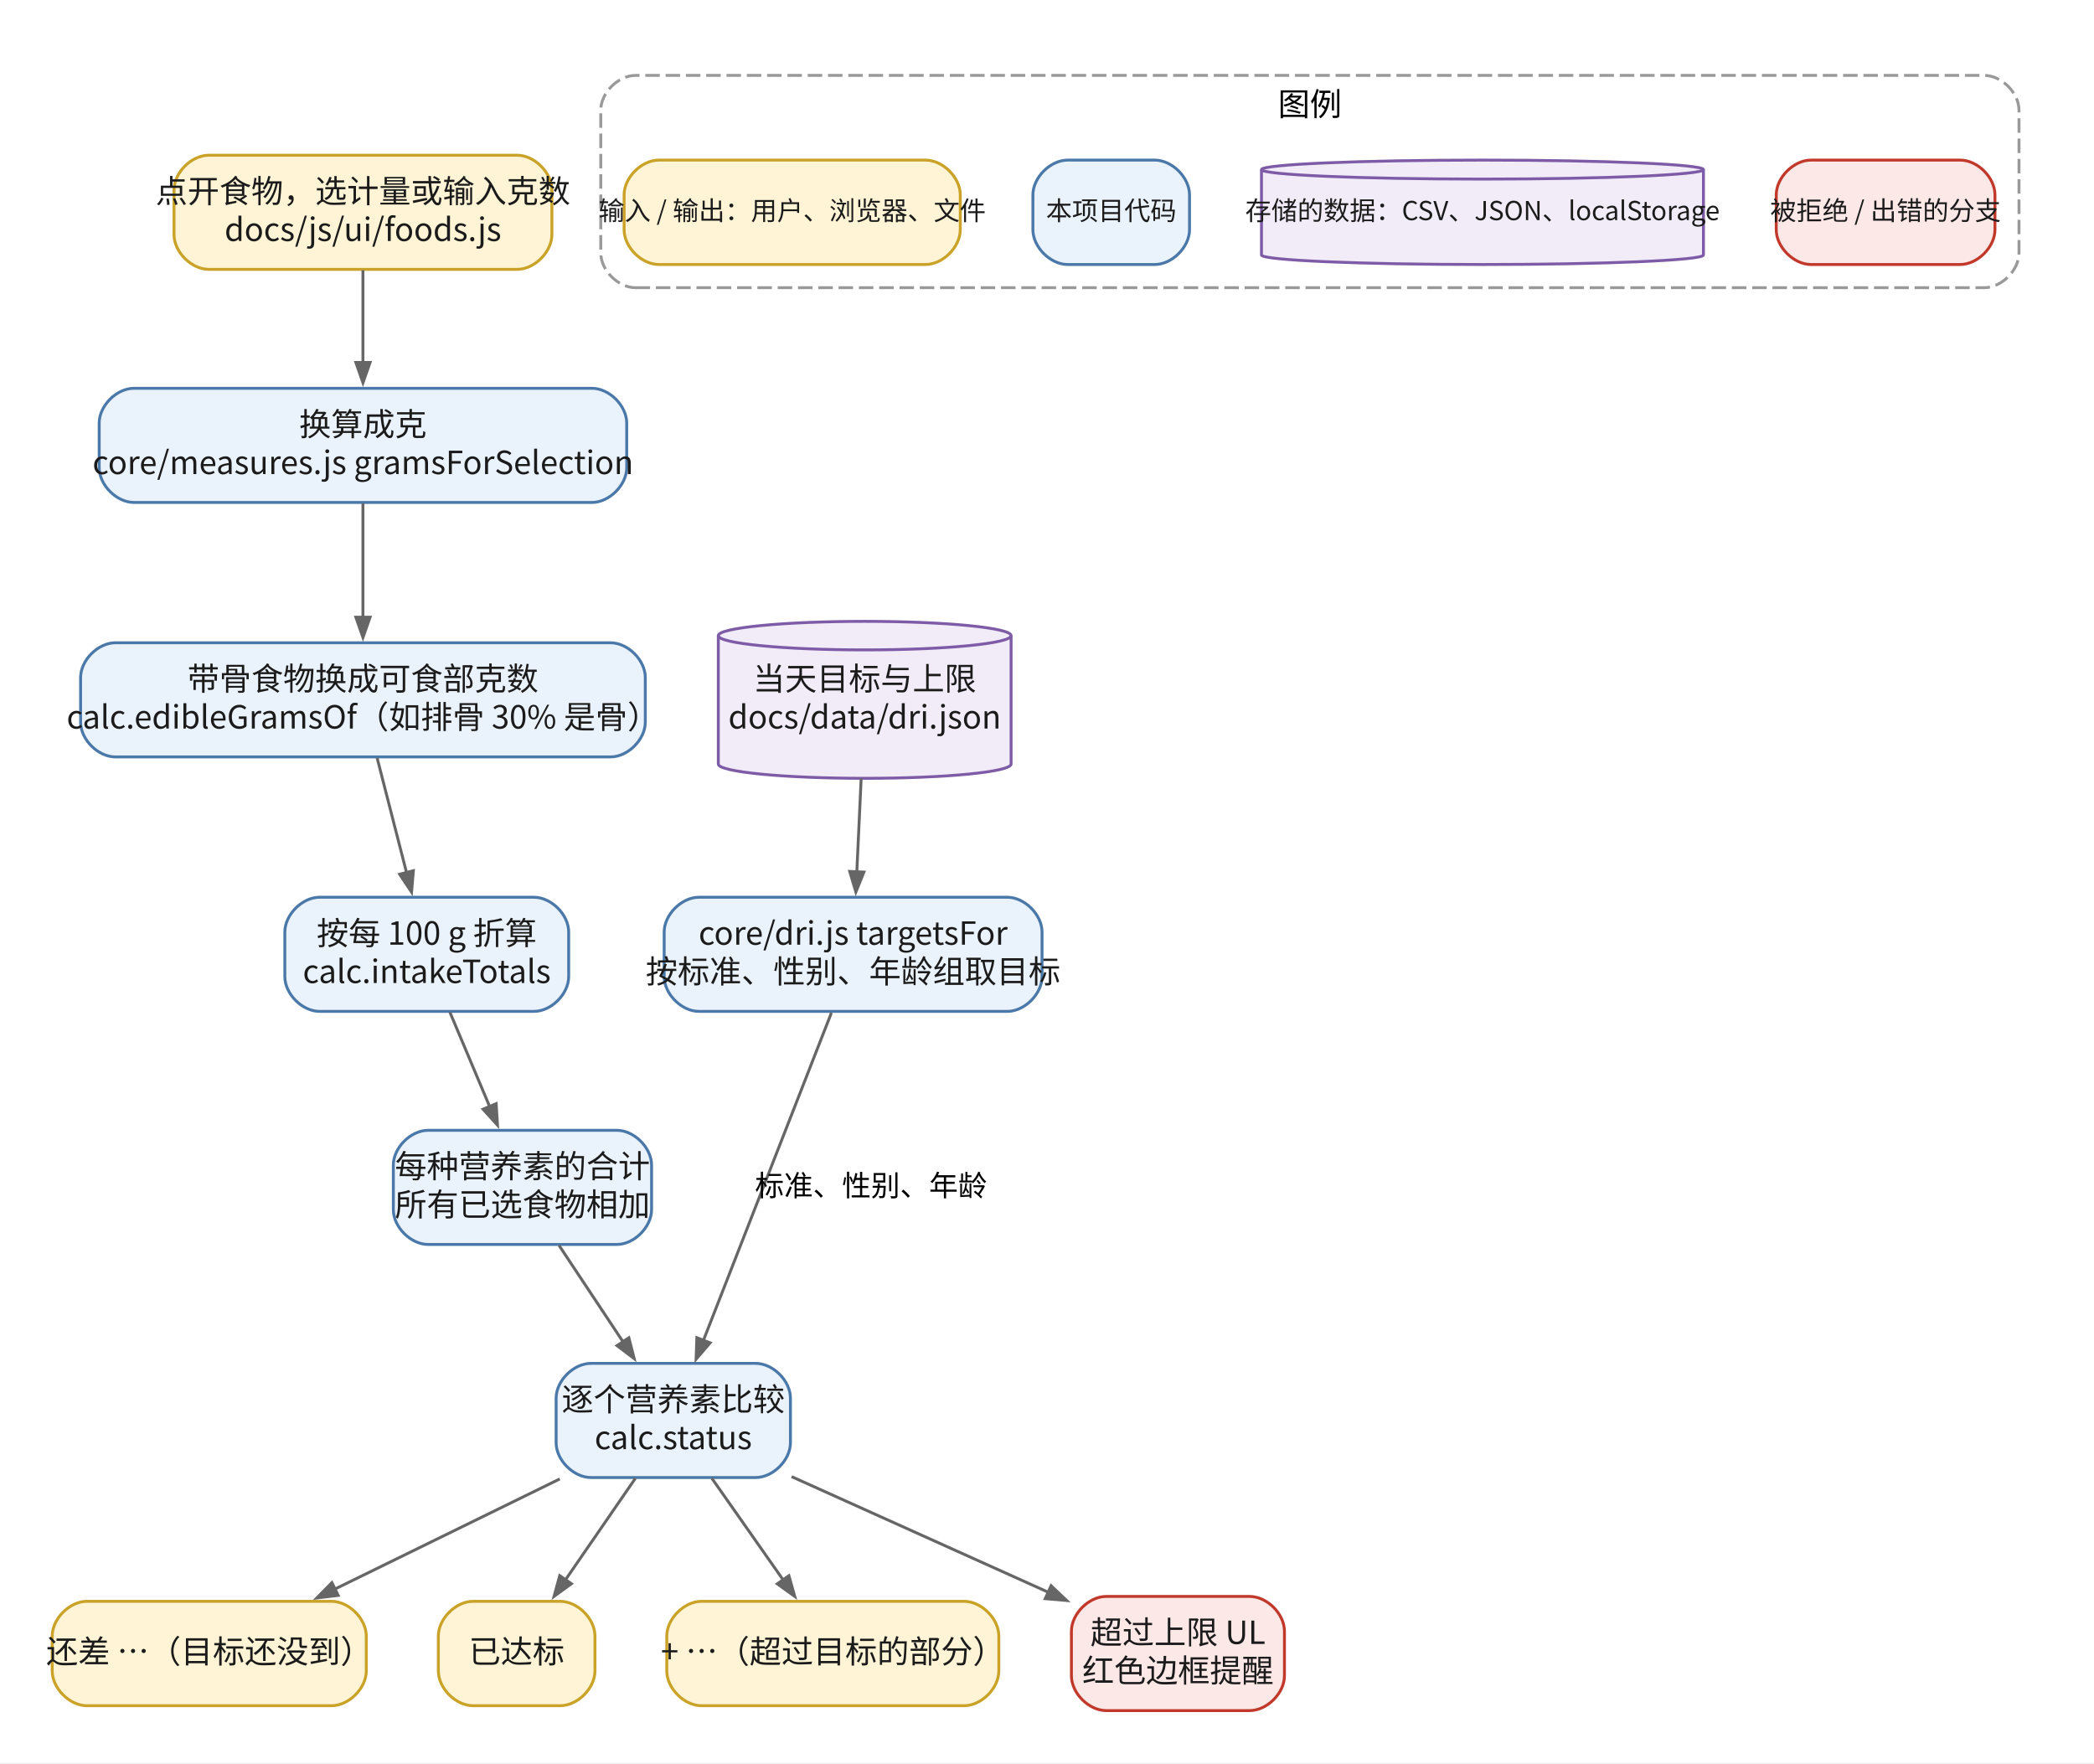
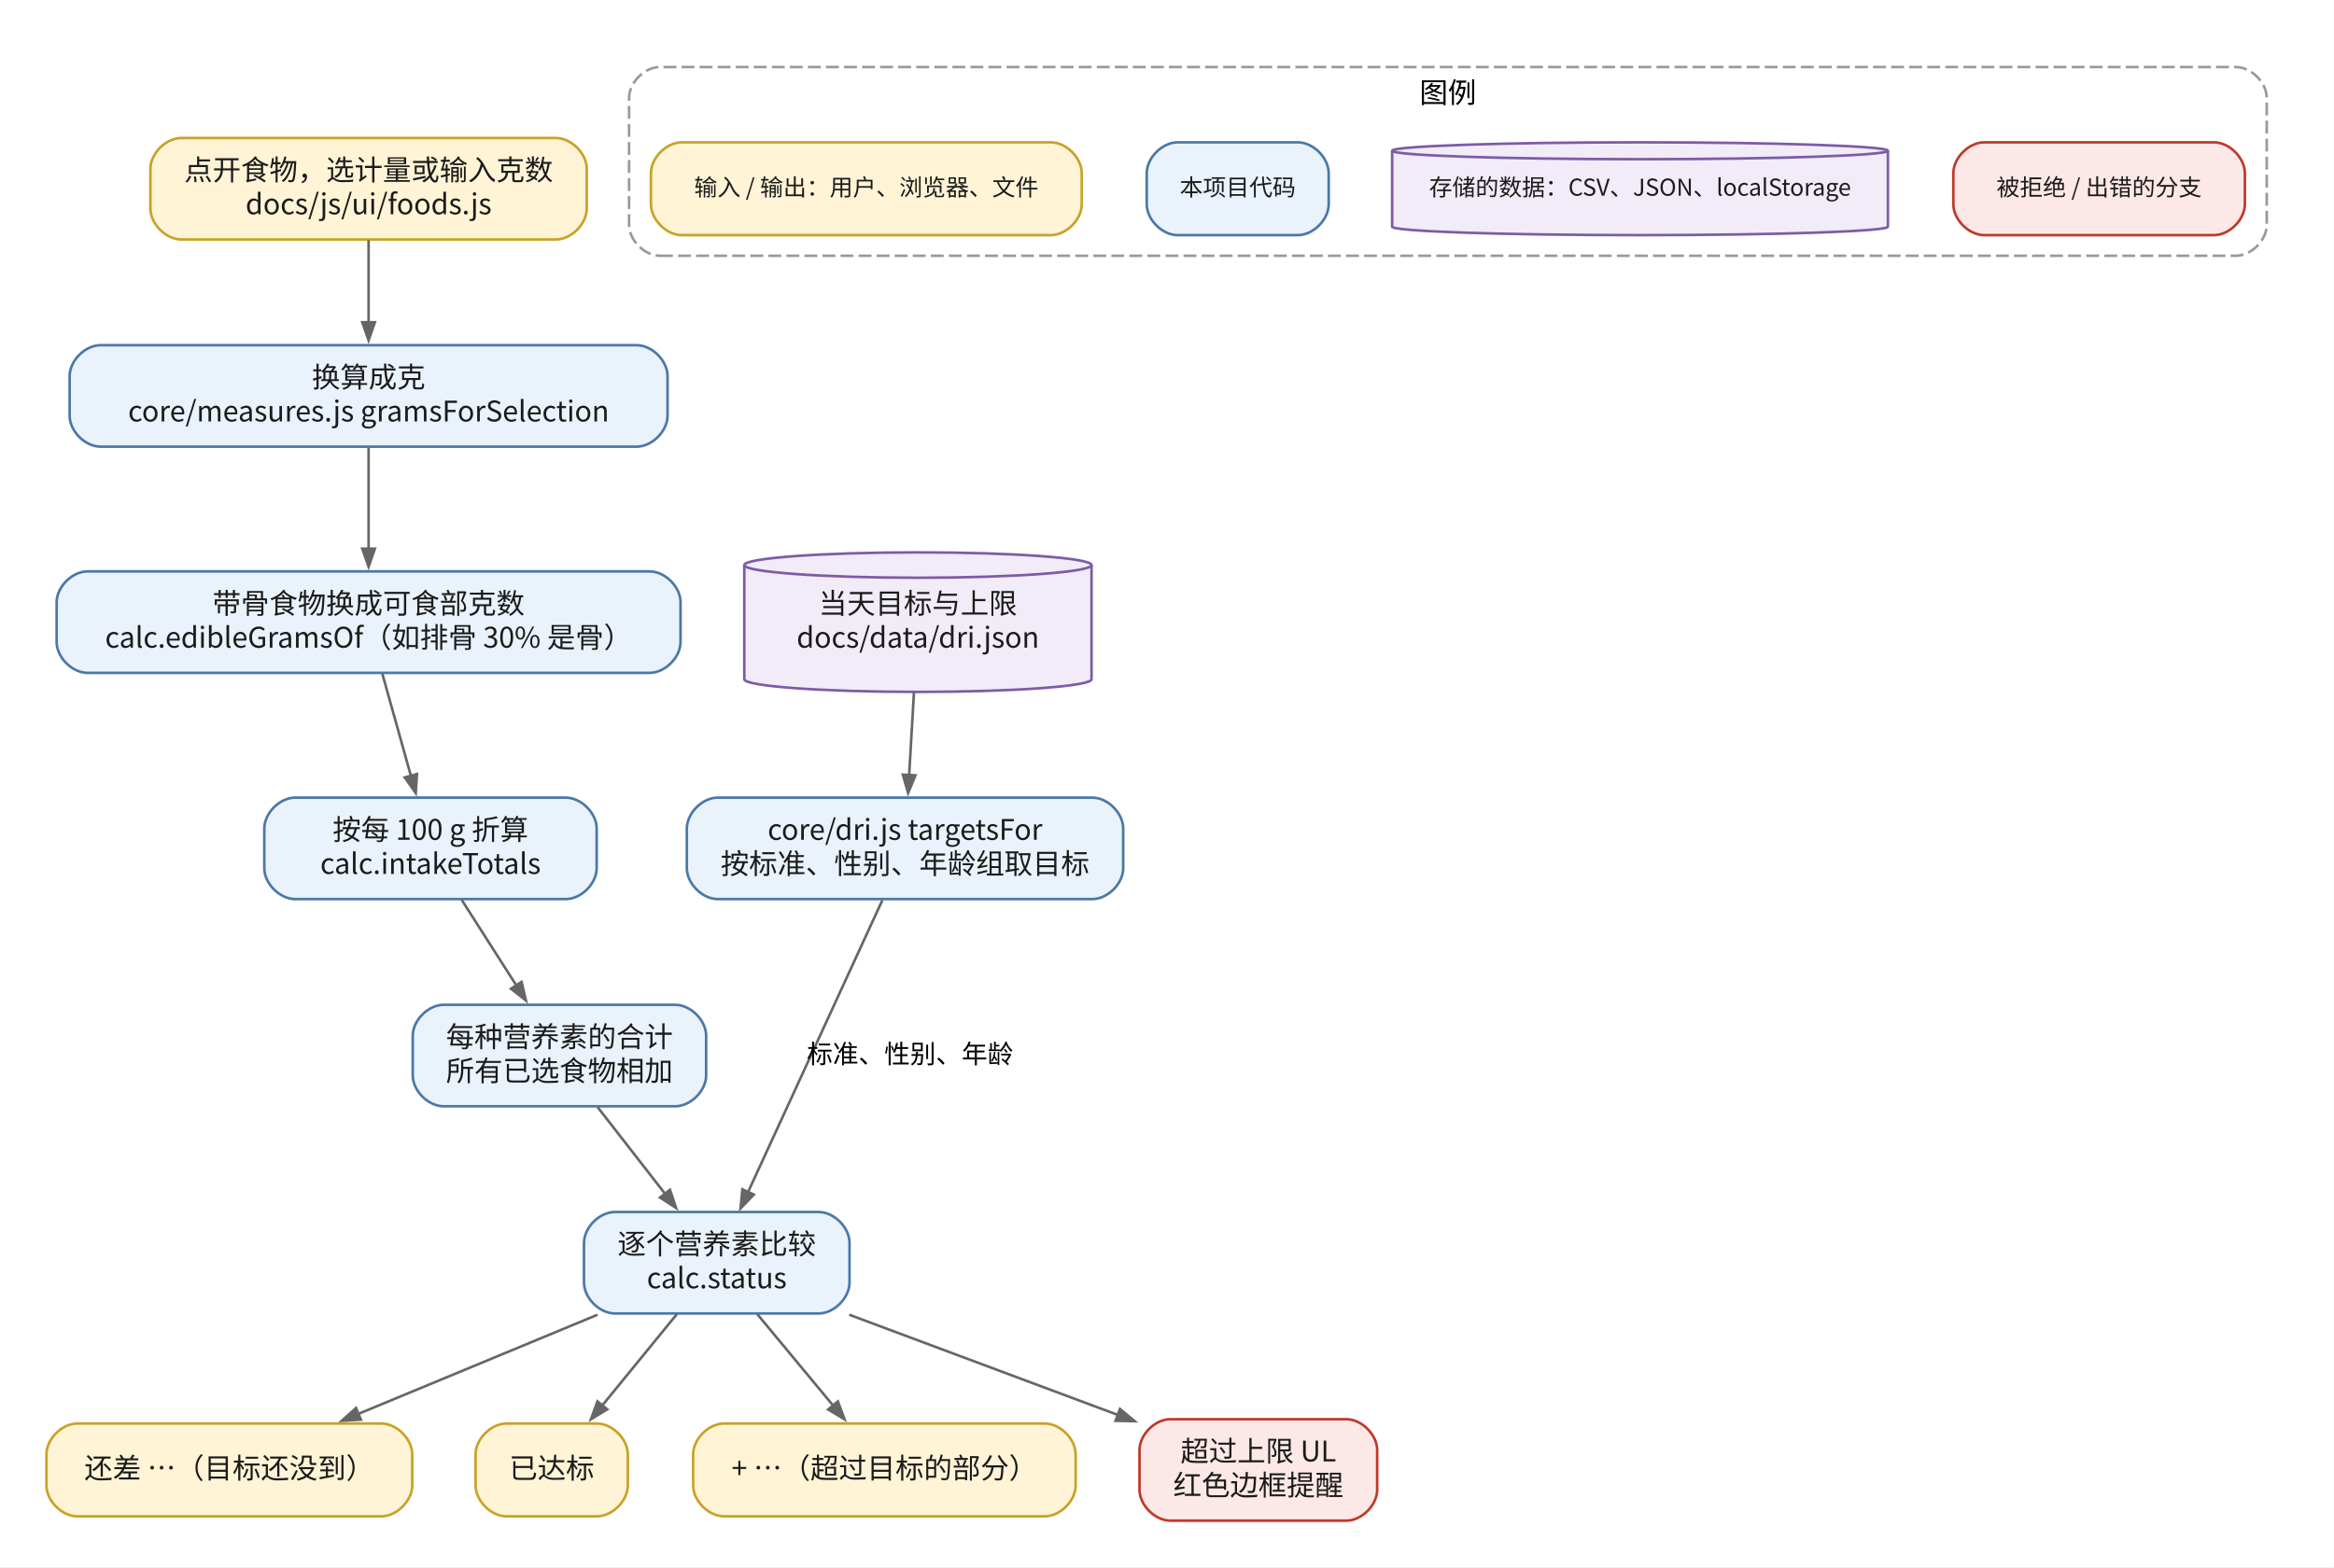
- <svg xmlns="http://www.w3.org/2000/svg" width="722pt" height="608pt" viewBox="0.00 0.00 722.00 608.00">
+ <svg xmlns="http://www.w3.org/2000/svg" width="905pt" height="608pt" viewBox="0.00 0.00 905.00 608.00">
  <g id="graph0" class="graph" transform="scale(1 1) rotate(0) translate(18 589.8)">
-     <polygon fill="white" stroke="none" points="-18,18 -18,-589.8 704.14,-589.8 704.14,18 -18,18" />
+     <polygon fill="white" stroke="none" points="-18,18 -18,-589.8 886.92,-589.8 886.92,18 -18,18" />
    <g id="clust4" class="cluster">
-       <path fill="white" stroke="#999999" stroke-dasharray="5,2" d="M201.14,-490.6C201.14,-490.6 666.14,-490.6 666.14,-490.6 672.14,-490.6 678.14,-496.6 678.14,-502.6 678.14,-502.6 678.14,-551.8 678.14,-551.8 678.14,-557.8 672.14,-563.8 666.14,-563.8 666.14,-563.8 201.14,-563.8 201.14,-563.8 195.14,-563.8 189.14,-557.8 189.14,-551.8 189.14,-551.8 189.14,-502.6 189.14,-502.6 189.14,-496.6 195.14,-490.6 201.14,-490.6" />
-       <text xml:space="preserve" text-anchor="middle" x="433.64" y="-549.9" font-family="Noto Sans CJK SC" font-size="11.00">图例</text>
+       <path fill="white" stroke="#999999" stroke-dasharray="5,2" d="M237.92,-490.6C237.92,-490.6 848.92,-490.6 848.92,-490.6 854.92,-490.6 860.92,-496.6 860.92,-502.6 860.92,-502.6 860.92,-551.8 860.92,-551.8 860.92,-557.8 854.92,-563.8 848.92,-563.8 848.92,-563.8 237.92,-563.8 237.92,-563.8 231.92,-563.8 225.92,-557.8 225.92,-551.8 225.92,-551.8 225.92,-502.6 225.92,-502.6 225.92,-496.6 231.92,-490.6 237.92,-490.6" />
+       <text xml:space="preserve" text-anchor="middle" x="543.42" y="-549.9" font-family="Noto Sans CJK SC" font-size="11.00">图例</text>
    </g>
    <g id="node1" class="node">
-       <path fill="#fff4d6" stroke="#c9a227" d="M160.29,-536.28C160.29,-536.28 54,-536.28 54,-536.28 48,-536.28 42,-530.28 42,-524.28 42,-524.28 42,-508.92 42,-508.92 42,-502.92 48,-496.92 54,-496.92 54,-496.92 160.29,-496.92 160.29,-496.92 166.29,-496.92 172.29,-502.92 172.29,-508.92 172.29,-508.92 172.29,-524.28 172.29,-524.28 172.29,-530.28 166.29,-536.28 160.29,-536.28" />
-       <text xml:space="preserve" text-anchor="middle" x="107.14" y="-519.9" font-family="Noto Sans CJK SC" font-size="11.00" fill="#1b1b1b">点开食物，选计量或输入克数</text>
-       <text xml:space="preserve" text-anchor="middle" x="107.14" y="-506.7" font-family="Noto Sans CJK SC" font-size="11.00" fill="#1b1b1b">docs/js/ui/foods.js</text>
+       <path fill="#fff4d6" stroke="#c9a227" d="M197.52,-536.28C197.52,-536.28 52.32,-536.28 52.32,-536.28 46.32,-536.28 40.32,-530.28 40.32,-524.28 40.32,-524.28 40.32,-508.92 40.32,-508.92 40.32,-502.92 46.32,-496.92 52.32,-496.92 52.32,-496.92 197.52,-496.92 197.52,-496.92 203.52,-496.92 209.52,-502.92 209.52,-508.92 209.52,-508.92 209.52,-524.28 209.52,-524.28 209.52,-530.28 203.52,-536.28 197.52,-536.28" />
+       <text xml:space="preserve" text-anchor="middle" x="124.92" y="-519.9" font-family="Noto Sans CJK SC" font-size="11.00" fill="#1b1b1b">点开食物，选计量或输入克数</text>
+       <text xml:space="preserve" text-anchor="middle" x="124.92" y="-506.7" font-family="Noto Sans CJK SC" font-size="11.00" fill="#1b1b1b">docs/js/ui/foods.js</text>
    </g>
    <g id="node2" class="node">
-       <path fill="#eaf2fb" stroke="#4a78a8" d="M186.09,-455.92C186.09,-455.92 28.2,-455.92 28.2,-455.92 22.2,-455.92 16.2,-449.92 16.2,-443.92 16.2,-443.92 16.2,-428.56 16.2,-428.56 16.2,-422.56 22.2,-416.56 28.2,-416.56 28.2,-416.56 186.09,-416.56 186.09,-416.56 192.09,-416.56 198.09,-422.56 198.09,-428.56 198.09,-428.56 198.09,-443.92 198.09,-443.92 198.09,-449.92 192.09,-455.92 186.09,-455.92" />
-       <text xml:space="preserve" text-anchor="middle" x="107.14" y="-439.54" font-family="Noto Sans CJK SC" font-size="11.00" fill="#1b1b1b">换算成克</text>
-       <text xml:space="preserve" text-anchor="middle" x="107.14" y="-426.34" font-family="Noto Sans CJK SC" font-size="11.00" fill="#1b1b1b">core/measures.js gramsForSelection</text>
+       <path fill="#eaf2fb" stroke="#4a78a8" d="M228.84,-455.92C228.84,-455.92 21,-455.92 21,-455.92 15,-455.92 9,-449.92 9,-443.92 9,-443.92 9,-428.56 9,-428.56 9,-422.56 15,-416.56 21,-416.56 21,-416.56 228.84,-416.56 228.84,-416.56 234.84,-416.56 240.84,-422.56 240.84,-428.56 240.84,-428.56 240.84,-443.92 240.84,-443.92 240.84,-449.92 234.84,-455.92 228.84,-455.92" />
+       <text xml:space="preserve" text-anchor="middle" x="124.92" y="-439.54" font-family="Noto Sans CJK SC" font-size="11.00" fill="#1b1b1b">换算成克</text>
+       <text xml:space="preserve" text-anchor="middle" x="124.92" y="-426.34" font-family="Noto Sans CJK SC" font-size="11.00" fill="#1b1b1b">core/measures.js gramsForSelection</text>
    </g>
    <g id="edge1" class="edge">
-       <path fill="none" stroke="#666666" d="M107.14,-496.63C107.14,-487.08 107.14,-475.31 107.14,-464.78" />
-       <polygon fill="#666666" stroke="#666666" points="109.6,-464.82 107.15,-457.82 104.7,-464.82 109.6,-464.82" />
+       <path fill="none" stroke="#666666" d="M124.92,-496.63C124.92,-487.08 124.92,-475.31 124.92,-464.78" />
+       <polygon fill="#666666" stroke="#666666" points="127.37,-464.82 124.92,-457.82 122.47,-464.82 127.37,-464.82" />
    </g>
    <g id="node3" class="node">
-       <path fill="#eaf2fb" stroke="#4a78a8" d="M192.5,-368.18C192.5,-368.18 21.79,-368.18 21.79,-368.18 15.79,-368.18 9.79,-362.18 9.79,-356.18 9.79,-356.18 9.79,-340.82 9.79,-340.82 9.79,-334.82 15.79,-328.82 21.79,-328.82 21.79,-328.82 192.5,-328.82 192.5,-328.82 198.5,-328.82 204.5,-334.82 204.5,-340.82 204.5,-340.82 204.5,-356.18 204.5,-356.18 204.5,-362.18 198.5,-368.18 192.5,-368.18" />
-       <text xml:space="preserve" text-anchor="middle" x="107.14" y="-351.8" font-family="Noto Sans CJK SC" font-size="11.00" fill="#1b1b1b">带骨食物换成可食部克数</text>
-       <text xml:space="preserve" text-anchor="middle" x="107.14" y="-338.6" font-family="Noto Sans CJK SC" font-size="11.00" fill="#1b1b1b">calc.edibleGramsOf（如排骨 30% 是骨）</text>
+       <path fill="#eaf2fb" stroke="#4a78a8" d="M233.88,-368.18C233.88,-368.18 15.96,-368.18 15.96,-368.18 9.96,-368.18 3.96,-362.18 3.96,-356.18 3.96,-356.18 3.96,-340.82 3.96,-340.82 3.96,-334.82 9.96,-328.82 15.96,-328.82 15.96,-328.82 233.88,-328.82 233.88,-328.82 239.88,-328.82 245.88,-334.82 245.88,-340.82 245.88,-340.82 245.88,-356.18 245.88,-356.18 245.88,-362.18 239.88,-368.18 233.88,-368.18" />
+       <text xml:space="preserve" text-anchor="middle" x="124.92" y="-351.8" font-family="Noto Sans CJK SC" font-size="11.00" fill="#1b1b1b">带骨食物换成可食部克数</text>
+       <text xml:space="preserve" text-anchor="middle" x="124.92" y="-338.6" font-family="Noto Sans CJK SC" font-size="11.00" fill="#1b1b1b">calc.edibleGramsOf（如排骨 30% 是骨）</text>
    </g>
    <g id="edge2" class="edge">
-       <path fill="none" stroke="#666666" d="M107.14,-416.21C107.14,-404.67 107.14,-389.74 107.14,-376.93" />
-       <polygon fill="#666666" stroke="#666666" points="109.6,-376.99 107.15,-369.99 104.7,-376.99 109.6,-376.99" />
+       <path fill="none" stroke="#666666" d="M124.92,-416.21C124.92,-404.67 124.92,-389.74 124.92,-376.93" />
+       <polygon fill="#666666" stroke="#666666" points="127.37,-376.99 124.92,-369.99 122.47,-376.99 127.37,-376.99" />
    </g>
    <g id="node4" class="node">
-       <path fill="#eaf2fb" stroke="#4a78a8" d="M166.08,-280.44C166.08,-280.44 92.21,-280.44 92.21,-280.44 86.21,-280.44 80.21,-274.44 80.21,-268.44 80.21,-268.44 80.21,-253.08 80.21,-253.08 80.21,-247.08 86.21,-241.08 92.21,-241.08 92.21,-241.08 166.08,-241.08 166.08,-241.08 172.08,-241.08 178.08,-247.08 178.08,-253.08 178.08,-253.08 178.08,-268.44 178.08,-268.44 178.08,-274.44 172.08,-280.44 166.08,-280.44" />
-       <text xml:space="preserve" text-anchor="middle" x="129.14" y="-264.06" font-family="Noto Sans CJK SC" font-size="11.00" fill="#1b1b1b">按每 100 g 折算</text>
-       <text xml:space="preserve" text-anchor="middle" x="129.14" y="-250.86" font-family="Noto Sans CJK SC" font-size="11.00" fill="#1b1b1b">calc.intakeTotals</text>
+       <path fill="#eaf2fb" stroke="#4a78a8" d="M201.36,-280.44C201.36,-280.44 96.48,-280.44 96.48,-280.44 90.48,-280.44 84.48,-274.44 84.48,-268.44 84.48,-268.44 84.48,-253.08 84.48,-253.08 84.48,-247.08 90.48,-241.08 96.48,-241.08 96.48,-241.08 201.36,-241.08 201.36,-241.08 207.36,-241.08 213.36,-247.08 213.36,-253.08 213.36,-253.08 213.36,-268.44 213.36,-268.44 213.36,-274.44 207.36,-280.44 201.36,-280.44" />
+       <text xml:space="preserve" text-anchor="middle" x="148.92" y="-264.06" font-family="Noto Sans CJK SC" font-size="11.00" fill="#1b1b1b">按每 100 g 折算</text>
+       <text xml:space="preserve" text-anchor="middle" x="148.92" y="-250.86" font-family="Noto Sans CJK SC" font-size="11.00" fill="#1b1b1b">calc.intakeTotals</text>
    </g>
    <g id="edge3" class="edge">
-       <path fill="none" stroke="#666666" d="M112.03,-328.47C115.02,-316.82 118.89,-301.71 122.2,-288.83" />
-       <polygon fill="#666666" stroke="#666666" points="124.53,-289.59 123.9,-282.2 119.79,-288.37 124.53,-289.59" />
+       <path fill="none" stroke="#666666" d="M130.25,-328.47C133.51,-316.82 137.74,-301.71 141.34,-288.83" />
+       <polygon fill="#666666" stroke="#666666" points="143.67,-289.59 143.2,-282.19 138.95,-288.27 143.67,-289.59" />
    </g>
    <g id="node5" class="node">
-       <path fill="#eaf2fb" stroke="#4a78a8" d="M194.66,-200.08C194.66,-200.08 129.62,-200.08 129.62,-200.08 123.62,-200.08 117.62,-194.08 117.62,-188.08 117.62,-188.08 117.62,-172.72 117.62,-172.72 117.62,-166.72 123.62,-160.72 129.62,-160.72 129.62,-160.72 194.66,-160.72 194.66,-160.72 200.66,-160.72 206.66,-166.72 206.66,-172.72 206.66,-172.72 206.66,-188.08 206.66,-188.08 206.66,-194.08 200.66,-200.08 194.66,-200.08" />
-       <text xml:space="preserve" text-anchor="middle" x="162.14" y="-183.7" font-family="Noto Sans CJK SC" font-size="11.00" fill="#1b1b1b">每种营养素的合计</text>
-       <text xml:space="preserve" text-anchor="middle" x="162.14" y="-170.5" font-family="Noto Sans CJK SC" font-size="11.00" fill="#1b1b1b">所有已选食物相加</text>
+       <path fill="#eaf2fb" stroke="#4a78a8" d="M243.8,-200.08C243.8,-200.08 154.04,-200.08 154.04,-200.08 148.04,-200.08 142.04,-194.08 142.04,-188.08 142.04,-188.08 142.04,-172.72 142.04,-172.72 142.04,-166.72 148.04,-160.72 154.04,-160.72 154.04,-160.72 243.8,-160.72 243.8,-160.72 249.8,-160.72 255.8,-166.72 255.8,-172.72 255.8,-172.72 255.8,-188.08 255.8,-188.08 255.8,-194.08 249.8,-200.08 243.8,-200.08" />
+       <text xml:space="preserve" text-anchor="middle" x="198.92" y="-183.7" font-family="Noto Sans CJK SC" font-size="11.00" fill="#1b1b1b">每种营养素的合计</text>
+       <text xml:space="preserve" text-anchor="middle" x="198.92" y="-170.5" font-family="Noto Sans CJK SC" font-size="11.00" fill="#1b1b1b">所有已选食物相加</text>
    </g>
    <g id="edge4" class="edge">
-       <path fill="none" stroke="#666666" d="M137.13,-240.79C141.28,-230.95 146.41,-218.77 150.94,-208" />
-       <polygon fill="#666666" stroke="#666666" points="153.07,-209.26 153.53,-201.86 148.55,-207.36 153.07,-209.26" />
+       <path fill="none" stroke="#666666" d="M161.02,-240.79C167.42,-230.76 175.38,-218.29 182.35,-207.38" />
+       <polygon fill="#666666" stroke="#666666" points="184.24,-208.96 185.94,-201.74 180.11,-206.32 184.24,-208.96" />
    </g>
    <g id="node6" class="node">
-       <path fill="#eaf2fb" stroke="#4a78a8" d="M242.54,-119.72C242.54,-119.72 185.75,-119.72 185.75,-119.72 179.75,-119.72 173.75,-113.72 173.75,-107.72 173.75,-107.72 173.75,-92.36 173.75,-92.36 173.75,-86.36 179.75,-80.36 185.75,-80.36 185.75,-80.36 242.54,-80.36 242.54,-80.36 248.54,-80.36 254.54,-86.36 254.54,-92.36 254.54,-92.36 254.54,-107.72 254.54,-107.72 254.54,-113.72 248.54,-119.72 242.54,-119.72" />
-       <text xml:space="preserve" text-anchor="middle" x="214.14" y="-103.34" font-family="Noto Sans CJK SC" font-size="11.00" fill="#1b1b1b">逐个营养素比较</text>
-       <text xml:space="preserve" text-anchor="middle" x="214.14" y="-90.14" font-family="Noto Sans CJK SC" font-size="11.00" fill="#1b1b1b">calc.status</text>
+       <path fill="#eaf2fb" stroke="#4a78a8" d="M299.4,-119.72C299.4,-119.72 220.44,-119.72 220.44,-119.72 214.44,-119.72 208.44,-113.72 208.44,-107.72 208.44,-107.72 208.44,-92.36 208.44,-92.36 208.44,-86.36 214.44,-80.36 220.44,-80.36 220.44,-80.36 299.4,-80.36 299.4,-80.36 305.4,-80.36 311.4,-86.36 311.4,-92.36 311.4,-92.36 311.4,-107.72 311.4,-107.72 311.4,-113.72 305.4,-119.72 299.4,-119.72" />
+       <text xml:space="preserve" text-anchor="middle" x="259.92" y="-103.34" font-family="Noto Sans CJK SC" font-size="11.00" fill="#1b1b1b">逐个营养素比较</text>
+       <text xml:space="preserve" text-anchor="middle" x="259.92" y="-90.14" font-family="Noto Sans CJK SC" font-size="11.00" fill="#1b1b1b">calc.status</text>
    </g>
    <g id="edge5" class="edge">
-       <path fill="none" stroke="#666666" d="M174.73,-160.43C181.39,-150.4 189.66,-137.93 196.91,-127.02" />
-       <polygon fill="#666666" stroke="#666666" points="198.83,-128.55 200.66,-121.37 194.74,-125.84 198.83,-128.55" />
+       <path fill="none" stroke="#666666" d="M213.69,-160.43C221.57,-150.3 231.39,-137.69 239.94,-126.7" />
+       <polygon fill="#666666" stroke="#666666" points="241.78,-128.33 244.15,-121.3 237.92,-125.32 241.78,-128.33" />
    </g>
    <g id="node9" class="node">
-       <path fill="#fff4d6" stroke="#c9a227" d="M96.29,-37.68C96.29,-37.68 12,-37.68 12,-37.68 6,-37.68 0,-31.68 0,-25.68 0,-25.68 0,-13.68 0,-13.68 0,-7.68 6,-1.68 12,-1.68 12,-1.68 96.29,-1.68 96.29,-1.68 102.29,-1.68 108.29,-7.68 108.29,-13.68 108.29,-13.68 108.29,-25.68 108.29,-25.68 108.29,-31.68 102.29,-37.68 96.29,-37.68" />
-       <text xml:space="preserve" text-anchor="middle" x="54.14" y="-16.38" font-family="Noto Sans CJK SC" font-size="11.00" fill="#1b1b1b">还差 …（目标还没到）</text>
+       <path fill="#fff4d6" stroke="#c9a227" d="M129.84,-37.68C129.84,-37.68 12,-37.68 12,-37.68 6,-37.68 0,-31.68 0,-25.68 0,-25.68 0,-13.68 0,-13.68 0,-7.68 6,-1.68 12,-1.68 12,-1.68 129.84,-1.68 129.84,-1.68 135.84,-1.68 141.84,-7.68 141.84,-13.68 141.84,-13.68 141.84,-25.68 141.84,-25.68 141.84,-31.68 135.84,-37.68 129.84,-37.68" />
+       <text xml:space="preserve" text-anchor="middle" x="70.92" y="-16.38" font-family="Noto Sans CJK SC" font-size="11.00" fill="#1b1b1b">还差 …（目标还没到）</text>
    </g>
    <g id="edge8" class="edge">
-       <path fill="none" stroke="#666666" d="M175,-79.87C151.55,-68.38 121.68,-53.76 97.51,-41.92" />
-       <polygon fill="#666666" stroke="#666666" points="98.6,-39.72 91.23,-38.84 96.44,-44.12 98.6,-39.72" />
+       <path fill="none" stroke="#666666" d="M213.69,-79.87C185.5,-68.18 149.47,-53.25 120.67,-41.3" />
+       <polygon fill="#666666" stroke="#666666" points="121.93,-39.18 114.52,-38.76 120.05,-43.7 121.93,-39.18" />
    </g>
    <g id="node10" class="node">
-       <path fill="#fff4d6" stroke="#c9a227" d="M175.14,-37.68C175.14,-37.68 145.14,-37.68 145.14,-37.68 139.14,-37.68 133.14,-31.68 133.14,-25.68 133.14,-25.68 133.14,-13.68 133.14,-13.68 133.14,-7.68 139.14,-1.68 145.14,-1.68 145.14,-1.68 175.14,-1.68 175.14,-1.68 181.14,-1.68 187.14,-7.68 187.14,-13.68 187.14,-13.68 187.14,-25.68 187.14,-25.68 187.14,-31.68 181.14,-37.68 175.14,-37.68" />
-       <text xml:space="preserve" text-anchor="middle" x="160.14" y="-16.38" font-family="Noto Sans CJK SC" font-size="11.00" fill="#1b1b1b">已达标</text>
+       <path fill="#fff4d6" stroke="#c9a227" d="M213.44,-37.68C213.44,-37.68 178.4,-37.68 178.4,-37.68 172.4,-37.68 166.4,-31.68 166.4,-25.68 166.4,-25.68 166.4,-13.68 166.4,-13.68 166.4,-7.68 172.4,-1.68 178.4,-1.68 178.4,-1.68 213.44,-1.68 213.44,-1.68 219.44,-1.68 225.44,-7.68 225.44,-13.68 225.44,-13.68 225.44,-25.68 225.44,-25.68 225.44,-31.68 219.44,-37.68 213.44,-37.68" />
+       <text xml:space="preserve" text-anchor="middle" x="195.92" y="-16.38" font-family="Noto Sans CJK SC" font-size="11.00" fill="#1b1b1b">已达标</text>
    </g>
    <g id="edge9" class="edge">
-       <path fill="none" stroke="#666666" d="M201.07,-80.07C193.78,-69.49 184.63,-56.21 176.83,-44.89" />
-       <polygon fill="#666666" stroke="#666666" points="179.02,-43.75 173.03,-39.38 174.99,-46.53 179.02,-43.75" />
+       <path fill="none" stroke="#666666" d="M244.43,-80.07C235.71,-69.39 224.73,-55.96 215.43,-44.57" />
+       <polygon fill="#666666" stroke="#666666" points="217.46,-43.18 211.13,-39.31 213.66,-46.28 217.46,-43.18" />
    </g>
    <g id="node11" class="node">
-       <path fill="#fff4d6" stroke="#c9a227" d="M314.39,-37.68C314.39,-37.68 223.9,-37.68 223.9,-37.68 217.9,-37.68 211.9,-31.68 211.9,-25.68 211.9,-25.68 211.9,-13.68 211.9,-13.68 211.9,-7.68 217.9,-1.68 223.9,-1.68 223.9,-1.68 314.39,-1.68 314.39,-1.68 320.39,-1.68 326.39,-7.68 326.39,-13.68 326.39,-13.68 326.39,-25.68 326.39,-25.68 326.39,-31.68 320.39,-37.68 314.39,-37.68" />
-       <text xml:space="preserve" text-anchor="middle" x="269.14" y="-16.38" font-family="Noto Sans CJK SC" font-size="11.00" fill="#1b1b1b">+ …（超过目标的部分）</text>
+       <path fill="#fff4d6" stroke="#c9a227" d="M387.08,-37.68C387.08,-37.68 262.76,-37.68 262.76,-37.68 256.76,-37.68 250.76,-31.68 250.76,-25.68 250.76,-25.68 250.76,-13.68 250.76,-13.68 250.76,-7.68 256.76,-1.68 262.76,-1.68 262.76,-1.68 387.08,-1.68 387.08,-1.68 393.08,-1.68 399.08,-7.68 399.08,-13.68 399.08,-13.68 399.08,-25.68 399.08,-25.68 399.08,-31.68 393.08,-37.68 387.08,-37.68" />
+       <text xml:space="preserve" text-anchor="middle" x="324.92" y="-16.38" font-family="Noto Sans CJK SC" font-size="11.00" fill="#1b1b1b">+ …（超过目标的部分）</text>
    </g>
    <g id="edge10" class="edge">
-       <path fill="none" stroke="#666666" d="M227.46,-80.07C234.88,-69.49 244.21,-56.21 252.15,-44.89" />
-       <polygon fill="#666666" stroke="#666666" points="254.01,-46.51 256.02,-39.37 250,-43.7 254.01,-46.51" />
+       <path fill="none" stroke="#666666" d="M275.65,-80.07C284.51,-69.39 295.66,-55.96 305.1,-44.57" />
+       <polygon fill="#666666" stroke="#666666" points="306.89,-46.25 309.48,-39.3 303.12,-43.12 306.89,-46.25" />
    </g>
    <g id="node12" class="node">
-       <path fill="#fce8e6" stroke="#c0392b" d="M412.87,-39.36C412.87,-39.36 363.42,-39.36 363.42,-39.36 357.42,-39.36 351.42,-33.36 351.42,-27.36 351.42,-27.36 351.42,-12 351.42,-12 351.42,-6 357.42,0 363.42,0 363.42,0 412.87,0 412.87,0 418.87,0 424.87,-6 424.87,-12 424.87,-12 424.87,-27.36 424.87,-27.36 424.87,-33.36 418.87,-39.36 412.87,-39.36" />
-       <text xml:space="preserve" text-anchor="middle" x="388.14" y="-22.98" font-family="Noto Sans CJK SC" font-size="11.00" fill="#1b1b1b">超过上限 UL</text>
-       <text xml:space="preserve" text-anchor="middle" x="388.14" y="-9.78" font-family="Noto Sans CJK SC" font-size="11.00" fill="#1b1b1b">红色边框提醒</text>
+       <path fill="#fce8e6" stroke="#c0392b" d="M504,-39.36C504,-39.36 435.84,-39.36 435.84,-39.36 429.84,-39.36 423.84,-33.36 423.84,-27.36 423.84,-27.36 423.84,-12 423.84,-12 423.84,-6 429.84,0 435.84,0 435.84,0 504,0 504,0 510,0 516,-6 516,-12 516,-12 516,-27.36 516,-27.36 516,-33.36 510,-39.36 504,-39.36" />
+       <text xml:space="preserve" text-anchor="middle" x="469.92" y="-22.98" font-family="Noto Sans CJK SC" font-size="11.00" fill="#1b1b1b">超过上限 UL</text>
+       <text xml:space="preserve" text-anchor="middle" x="469.92" y="-9.78" font-family="Noto Sans CJK SC" font-size="11.00" fill="#1b1b1b">红色边框提醒</text>
    </g>
    <g id="edge11" class="edge">
-       <path fill="none" stroke="#666666" d="M254.94,-80.67C281.57,-68.68 316.33,-53.02 343.66,-40.71" />
-       <polygon fill="#666666" stroke="#666666" points="344.41,-43.06 349.78,-37.96 342.39,-38.6 344.41,-43.06" />
+       <path fill="none" stroke="#666666" d="M311.29,-79.87C342.99,-68.04 383.61,-52.89 415.81,-40.87" />
+       <polygon fill="#666666" stroke="#666666" points="416.26,-43.32 421.96,-38.58 414.54,-38.73 416.26,-43.32" />
    </g>
    <g id="node7" class="node">
-       <path fill="#f1ecf8" stroke="#7d5ba6" d="M330.62,-370.64C330.62,-373.35 307.99,-375.56 280.14,-375.56 252.3,-375.56 229.67,-373.35 229.67,-370.64 229.67,-370.64 229.67,-326.36 229.67,-326.36 229.67,-323.65 252.3,-321.44 280.14,-321.44 307.99,-321.44 330.62,-323.65 330.62,-326.36 330.62,-326.36 330.62,-370.64 330.62,-370.64" />
-       <path fill="none" stroke="#7d5ba6" d="M330.62,-370.64C330.62,-367.93 307.99,-365.72 280.14,-365.72 252.3,-365.72 229.67,-367.93 229.67,-370.64" />
-       <text xml:space="preserve" text-anchor="middle" x="280.14" y="-351.8" font-family="Noto Sans CJK SC" font-size="11.00" fill="#1b1b1b">当天目标与上限</text>
-       <text xml:space="preserve" text-anchor="middle" x="280.14" y="-338.6" font-family="Noto Sans CJK SC" font-size="11.00" fill="#1b1b1b">docs/data/dri.json</text>
+       <path fill="#f1ecf8" stroke="#7d5ba6" d="M405.24,-370.64C405.24,-373.35 375.07,-375.56 337.92,-375.56 300.77,-375.56 270.6,-373.35 270.6,-370.64 270.6,-370.64 270.6,-326.36 270.6,-326.36 270.6,-323.65 300.77,-321.44 337.92,-321.44 375.07,-321.44 405.24,-323.65 405.24,-326.36 405.24,-326.36 405.24,-370.64 405.24,-370.64" />
+       <path fill="none" stroke="#7d5ba6" d="M405.24,-370.64C405.24,-367.93 375.07,-365.72 337.92,-365.72 300.77,-365.72 270.6,-367.93 270.6,-370.64" />
+       <text xml:space="preserve" text-anchor="middle" x="337.92" y="-351.8" font-family="Noto Sans CJK SC" font-size="11.00" fill="#1b1b1b">当天目标与上限</text>
+       <text xml:space="preserve" text-anchor="middle" x="337.92" y="-338.6" font-family="Noto Sans CJK SC" font-size="11.00" fill="#1b1b1b">docs/data/dri.json</text>
    </g>
    <g id="node8" class="node">
-       <path fill="#eaf2fb" stroke="#4a78a8" d="M329.29,-280.44C329.29,-280.44 223,-280.44 223,-280.44 217,-280.44 211,-274.44 211,-268.44 211,-268.44 211,-253.08 211,-253.08 211,-247.08 217,-241.08 223,-241.08 223,-241.08 329.29,-241.08 329.29,-241.08 335.29,-241.08 341.29,-247.08 341.29,-253.08 341.29,-253.08 341.29,-268.44 341.29,-268.44 341.29,-274.44 335.29,-280.44 329.29,-280.44" />
-       <text xml:space="preserve" text-anchor="middle" x="276.14" y="-264.06" font-family="Noto Sans CJK SC" font-size="11.00" fill="#1b1b1b">core/dri.js targetsFor</text>
-       <text xml:space="preserve" text-anchor="middle" x="276.14" y="-250.86" font-family="Noto Sans CJK SC" font-size="11.00" fill="#1b1b1b">按标准、性别、年龄组取目标</text>
+       <path fill="#eaf2fb" stroke="#4a78a8" d="M405.52,-280.44C405.52,-280.44 260.32,-280.44 260.32,-280.44 254.32,-280.44 248.32,-274.44 248.32,-268.44 248.32,-268.44 248.32,-253.08 248.32,-253.08 248.32,-247.08 254.32,-241.08 260.32,-241.08 260.32,-241.08 405.52,-241.08 405.52,-241.08 411.52,-241.08 417.52,-247.08 417.52,-253.08 417.52,-253.08 417.52,-268.44 417.52,-268.44 417.52,-274.44 411.52,-280.44 405.52,-280.44" />
+       <text xml:space="preserve" text-anchor="middle" x="332.92" y="-264.06" font-family="Noto Sans CJK SC" font-size="11.00" fill="#1b1b1b">core/dri.js targetsFor</text>
+       <text xml:space="preserve" text-anchor="middle" x="332.92" y="-250.86" font-family="Noto Sans CJK SC" font-size="11.00" fill="#1b1b1b">按标准、性别、年龄组取目标</text>
    </g>
    <g id="edge6" class="edge">
-       <path fill="none" stroke="#666666" d="M278.92,-321.31C278.45,-311.08 277.9,-299.34 277.42,-289" />
-       <polygon fill="#666666" stroke="#666666" points="279.87,-289.11 277.1,-282.23 274.98,-289.34 279.87,-289.11" />
+       <path fill="none" stroke="#666666" d="M336.39,-321.31C335.8,-311.08 335.11,-299.34 334.51,-289" />
+       <polygon fill="#666666" stroke="#666666" points="336.97,-289.08 334.11,-282.23 332.08,-289.36 336.97,-289.08" />
    </g>
    <g id="edge7" class="edge">
-       <path fill="none" stroke="#666666" d="M268.67,-240.61C257.62,-212.34 236.91,-159.32 224.44,-127.4" />
-       <polygon fill="#666666" stroke="#666666" points="226.84,-126.8 222.01,-121.17 222.27,-128.58 226.84,-126.8" />
-       <text xml:space="preserve" text-anchor="middle" x="282.32" y="-177.4" font-family="Noto Sans CJK SC" font-size="10.00">标准、性别、年龄</text>
+       <path fill="none" stroke="#666666" d="M324.11,-240.61C311.11,-212.34 286.73,-159.32 272.04,-127.4" />
+       <polygon fill="#666666" stroke="#666666" points="274.31,-126.47 269.16,-121.14 269.86,-128.52 274.31,-126.47" />
+       <text xml:space="preserve" text-anchor="middle" x="334.87" y="-177.4" font-family="Noto Sans CJK SC" font-size="10.00">标准、性别、年龄</text>
    </g>
    <g id="node13" class="node">
-       <path fill="#fff4d6" stroke="#c9a227" d="M301.1,-534.6C301.1,-534.6 209.19,-534.6 209.19,-534.6 203.19,-534.6 197.19,-528.6 197.19,-522.6 197.19,-522.6 197.19,-510.6 197.19,-510.6 197.19,-504.6 203.19,-498.6 209.19,-498.6 209.19,-498.6 301.1,-498.6 301.1,-498.6 307.1,-498.6 313.1,-504.6 313.1,-510.6 313.1,-510.6 313.1,-522.6 313.1,-522.6 313.1,-528.6 307.1,-534.6 301.1,-534.6" />
-       <text xml:space="preserve" text-anchor="middle" x="255.14" y="-513.9" font-family="Noto Sans CJK SC" font-size="9.00" fill="#1b1b1b">输入 / 输出：用户、浏览器、文件</text>
+       <path fill="#fff4d6" stroke="#c9a227" d="M389.44,-534.6C389.44,-534.6 246.4,-534.6 246.4,-534.6 240.4,-534.6 234.4,-528.6 234.4,-522.6 234.4,-522.6 234.4,-510.6 234.4,-510.6 234.4,-504.6 240.4,-498.6 246.4,-498.6 246.4,-498.6 389.44,-498.6 389.44,-498.6 395.44,-498.6 401.44,-504.6 401.44,-510.6 401.44,-510.6 401.44,-522.6 401.44,-522.6 401.44,-528.6 395.44,-534.6 389.44,-534.6" />
+       <text xml:space="preserve" text-anchor="middle" x="317.92" y="-513.9" font-family="Noto Sans CJK SC" font-size="9.00" fill="#1b1b1b">输入 / 输出：用户、浏览器、文件</text>
    </g>
    <g id="node14" class="node">
-       <path fill="#eaf2fb" stroke="#4a78a8" d="M380.14,-534.6C380.14,-534.6 350.14,-534.6 350.14,-534.6 344.14,-534.6 338.14,-528.6 338.14,-522.6 338.14,-522.6 338.14,-510.6 338.14,-510.6 338.14,-504.6 344.14,-498.6 350.14,-498.6 350.14,-498.6 380.14,-498.6 380.14,-498.6 386.14,-498.6 392.14,-504.6 392.14,-510.6 392.14,-510.6 392.14,-522.6 392.14,-522.6 392.14,-528.6 386.14,-534.6 380.14,-534.6" />
-       <text xml:space="preserve" text-anchor="middle" x="365.14" y="-513.9" font-family="Noto Sans CJK SC" font-size="9.00" fill="#1b1b1b">本项目代码</text>
+       <path fill="#eaf2fb" stroke="#4a78a8" d="M485.2,-534.6C485.2,-534.6 438.64,-534.6 438.64,-534.6 432.64,-534.6 426.64,-528.6 426.64,-522.6 426.64,-522.6 426.64,-510.6 426.64,-510.6 426.64,-504.6 432.64,-498.6 438.64,-498.6 438.64,-498.6 485.2,-498.6 485.2,-498.6 491.2,-498.6 497.2,-504.6 497.2,-510.6 497.2,-510.6 497.2,-522.6 497.2,-522.6 497.2,-528.6 491.2,-534.6 485.2,-534.6" />
+       <text xml:space="preserve" text-anchor="middle" x="461.92" y="-513.9" font-family="Noto Sans CJK SC" font-size="9.00" fill="#1b1b1b">本项目代码</text>
    </g>
    <g id="node15" class="node">
-       <path fill="#f1ecf8" stroke="#7d5ba6" d="M569.34,-531.33C569.34,-533.13 535.19,-534.6 493.14,-534.6 451.1,-534.6 416.95,-533.13 416.95,-531.33 416.95,-531.33 416.95,-501.87 416.95,-501.87 416.95,-500.07 451.1,-498.6 493.14,-498.6 535.19,-498.6 569.34,-500.07 569.34,-501.87 569.34,-501.87 569.34,-531.33 569.34,-531.33" />
-       <path fill="none" stroke="#7d5ba6" d="M569.34,-531.33C569.34,-529.52 535.19,-528.05 493.14,-528.05 451.1,-528.05 416.95,-529.52 416.95,-531.33" />
-       <text xml:space="preserve" text-anchor="middle" x="493.14" y="-513.9" font-family="Noto Sans CJK SC" font-size="9.00" fill="#1b1b1b">存储的数据：CSV、JSON、localStorage</text>
+       <path fill="#f1ecf8" stroke="#7d5ba6" d="M714.04,-531.33C714.04,-533.13 670.96,-534.6 617.92,-534.6 564.88,-534.6 521.8,-533.13 521.8,-531.33 521.8,-531.33 521.8,-501.87 521.8,-501.87 521.8,-500.07 564.88,-498.6 617.92,-498.6 670.96,-498.6 714.04,-500.07 714.04,-501.87 714.04,-501.87 714.04,-531.33 714.04,-531.33" />
+       <path fill="none" stroke="#7d5ba6" d="M714.04,-531.33C714.04,-529.52 670.96,-528.05 617.92,-528.05 564.88,-528.05 521.8,-529.52 521.8,-531.33" />
+       <text xml:space="preserve" text-anchor="middle" x="617.92" y="-513.9" font-family="Noto Sans CJK SC" font-size="9.00" fill="#1b1b1b">存储的数据：CSV、JSON、localStorage</text>
    </g>
    <g id="node16" class="node">
-       <path fill="#fce8e6" stroke="#c0392b" d="M657.85,-534.6C657.85,-534.6 606.44,-534.6 606.44,-534.6 600.44,-534.6 594.44,-528.6 594.44,-522.6 594.44,-522.6 594.44,-510.6 594.44,-510.6 594.44,-504.6 600.44,-498.6 606.44,-498.6 606.44,-498.6 657.85,-498.6 657.85,-498.6 663.85,-498.6 669.85,-504.6 669.85,-510.6 669.85,-510.6 669.85,-522.6 669.85,-522.6 669.85,-528.6 663.85,-534.6 657.85,-534.6" />
-       <text xml:space="preserve" text-anchor="middle" x="632.14" y="-513.9" font-family="Noto Sans CJK SC" font-size="9.00" fill="#1b1b1b">被拒绝 / 出错的分支</text>
+       <path fill="#fce8e6" stroke="#c0392b" d="M840.44,-534.6C840.44,-534.6 751.4,-534.6 751.4,-534.6 745.4,-534.6 739.4,-528.6 739.4,-522.6 739.4,-522.6 739.4,-510.6 739.4,-510.6 739.4,-504.6 745.4,-498.6 751.4,-498.6 751.4,-498.6 840.44,-498.6 840.44,-498.6 846.44,-498.6 852.44,-504.6 852.44,-510.6 852.44,-510.6 852.44,-522.6 852.44,-522.6 852.44,-528.6 846.44,-534.6 840.44,-534.6" />
+       <text xml:space="preserve" text-anchor="middle" x="795.92" y="-513.9" font-family="Noto Sans CJK SC" font-size="9.00" fill="#1b1b1b">被拒绝 / 出错的分支</text>
    </g>
  </g>
</svg>
